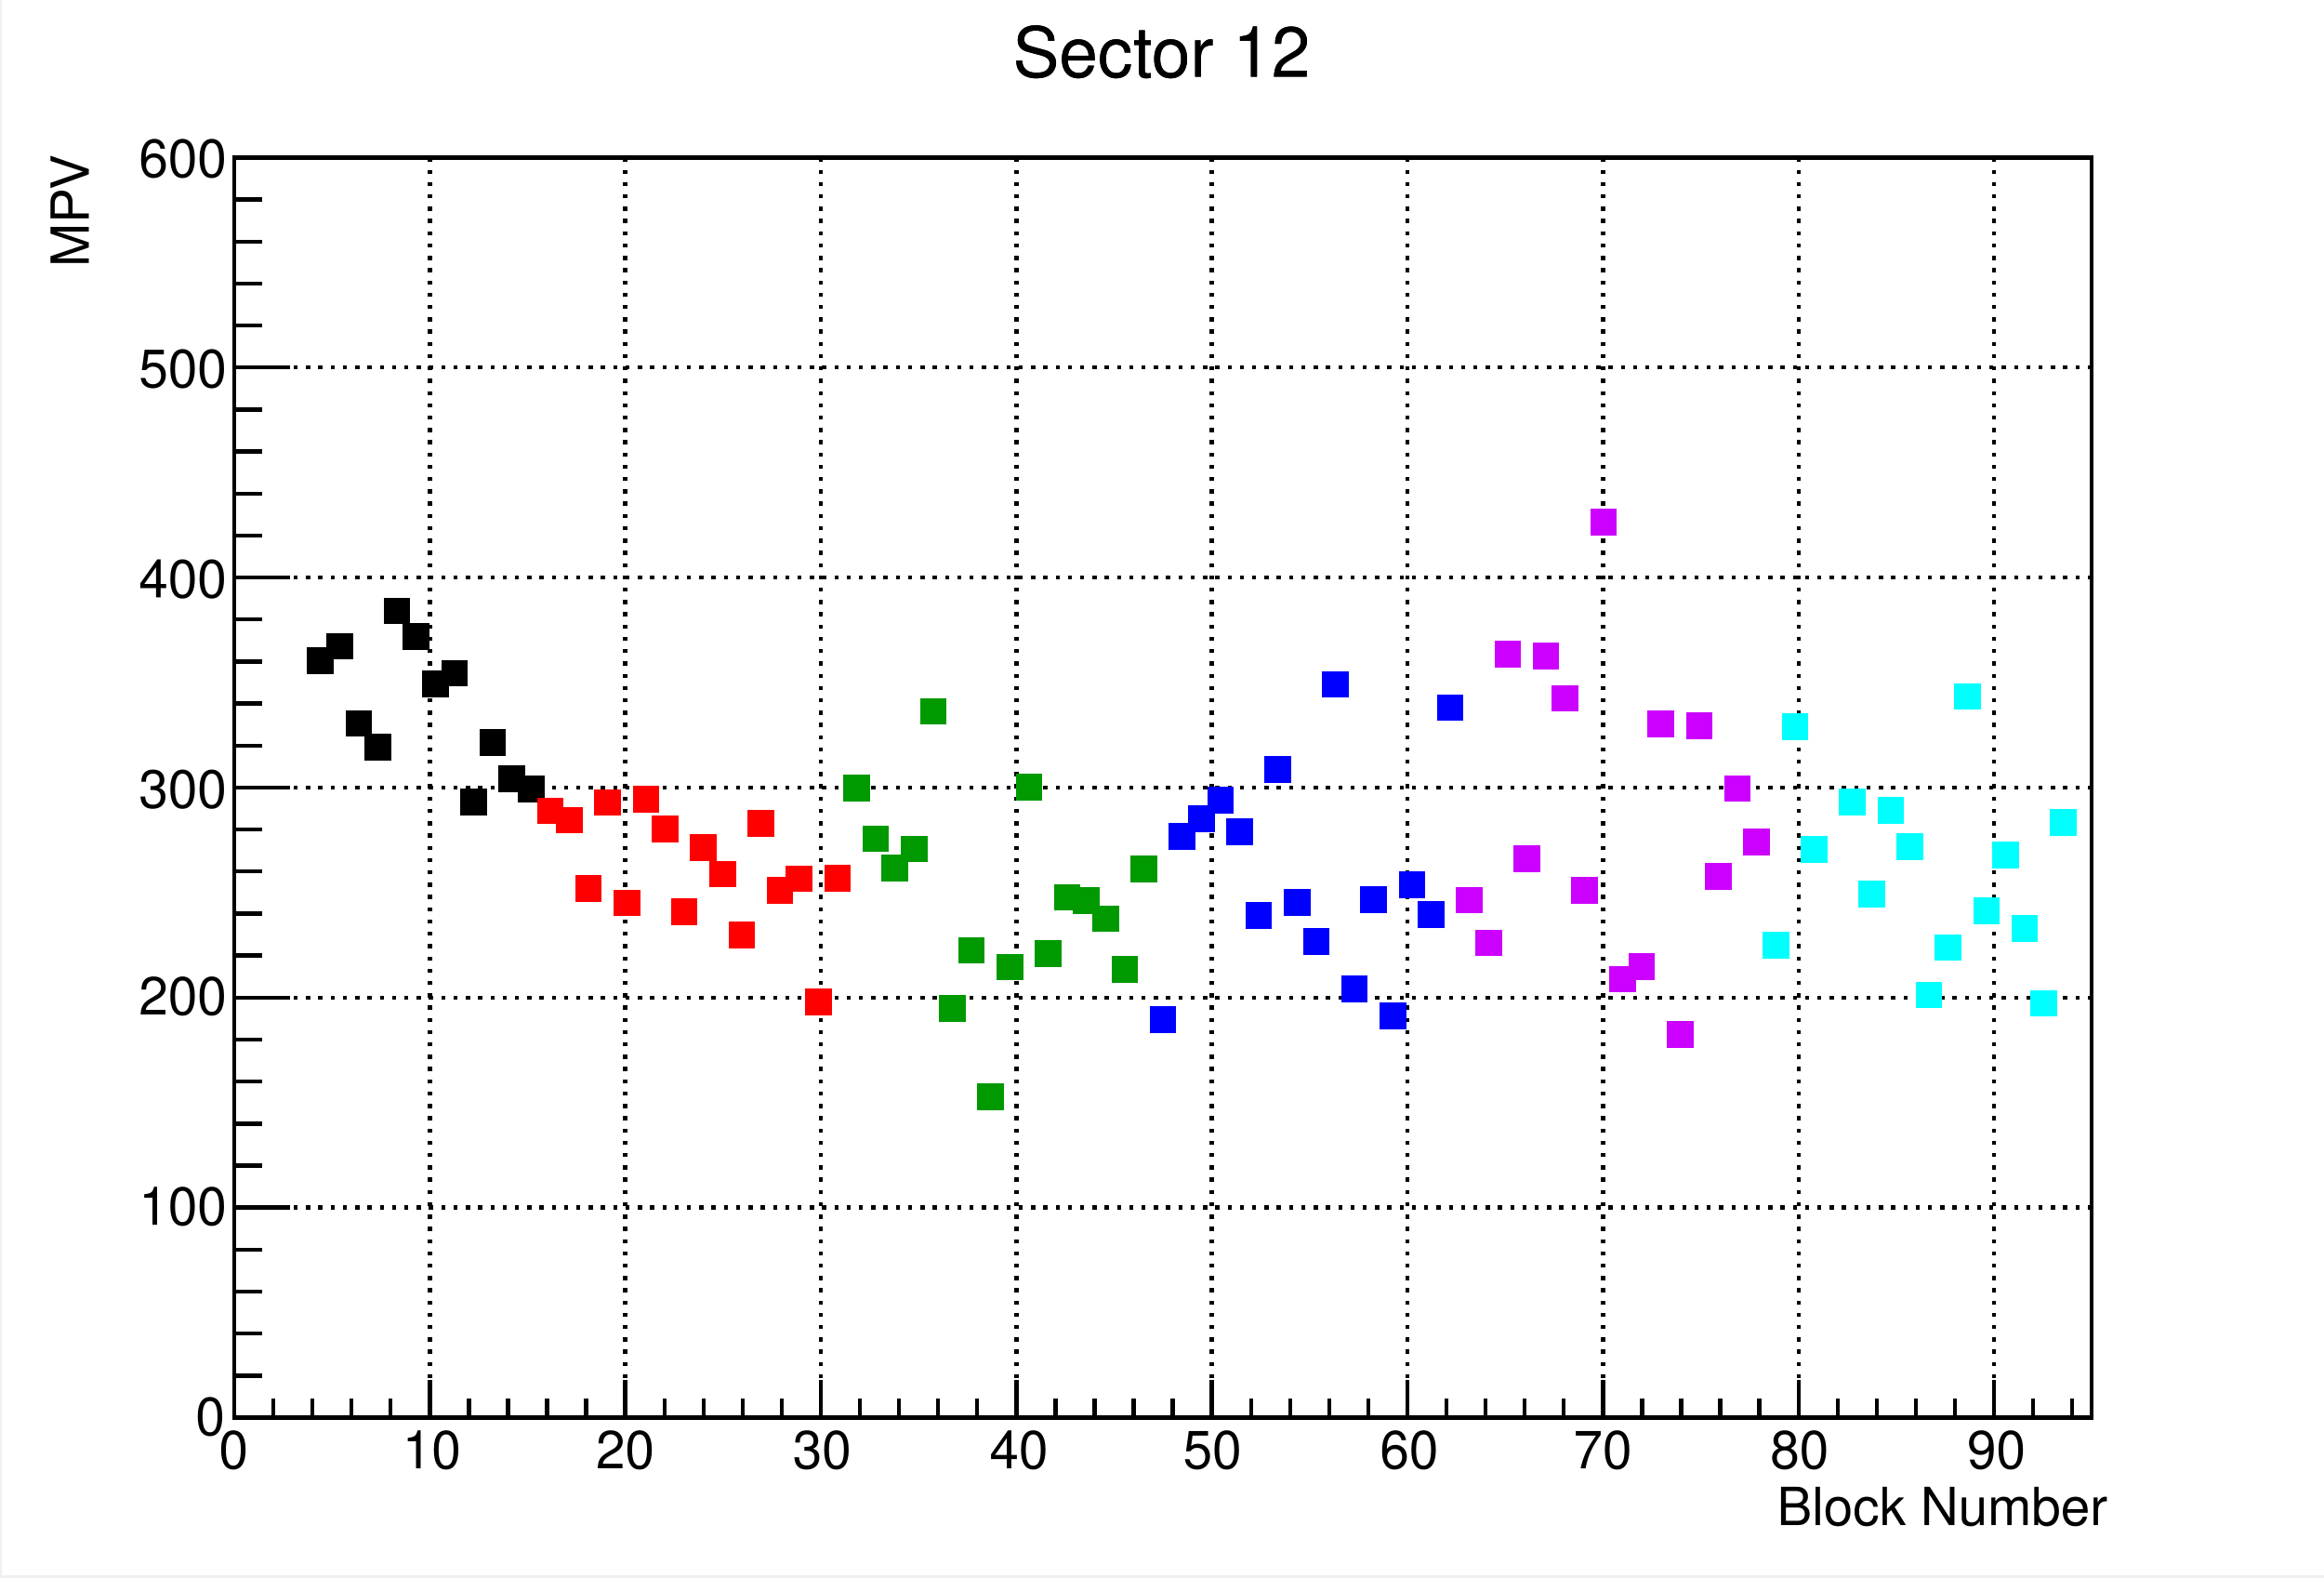
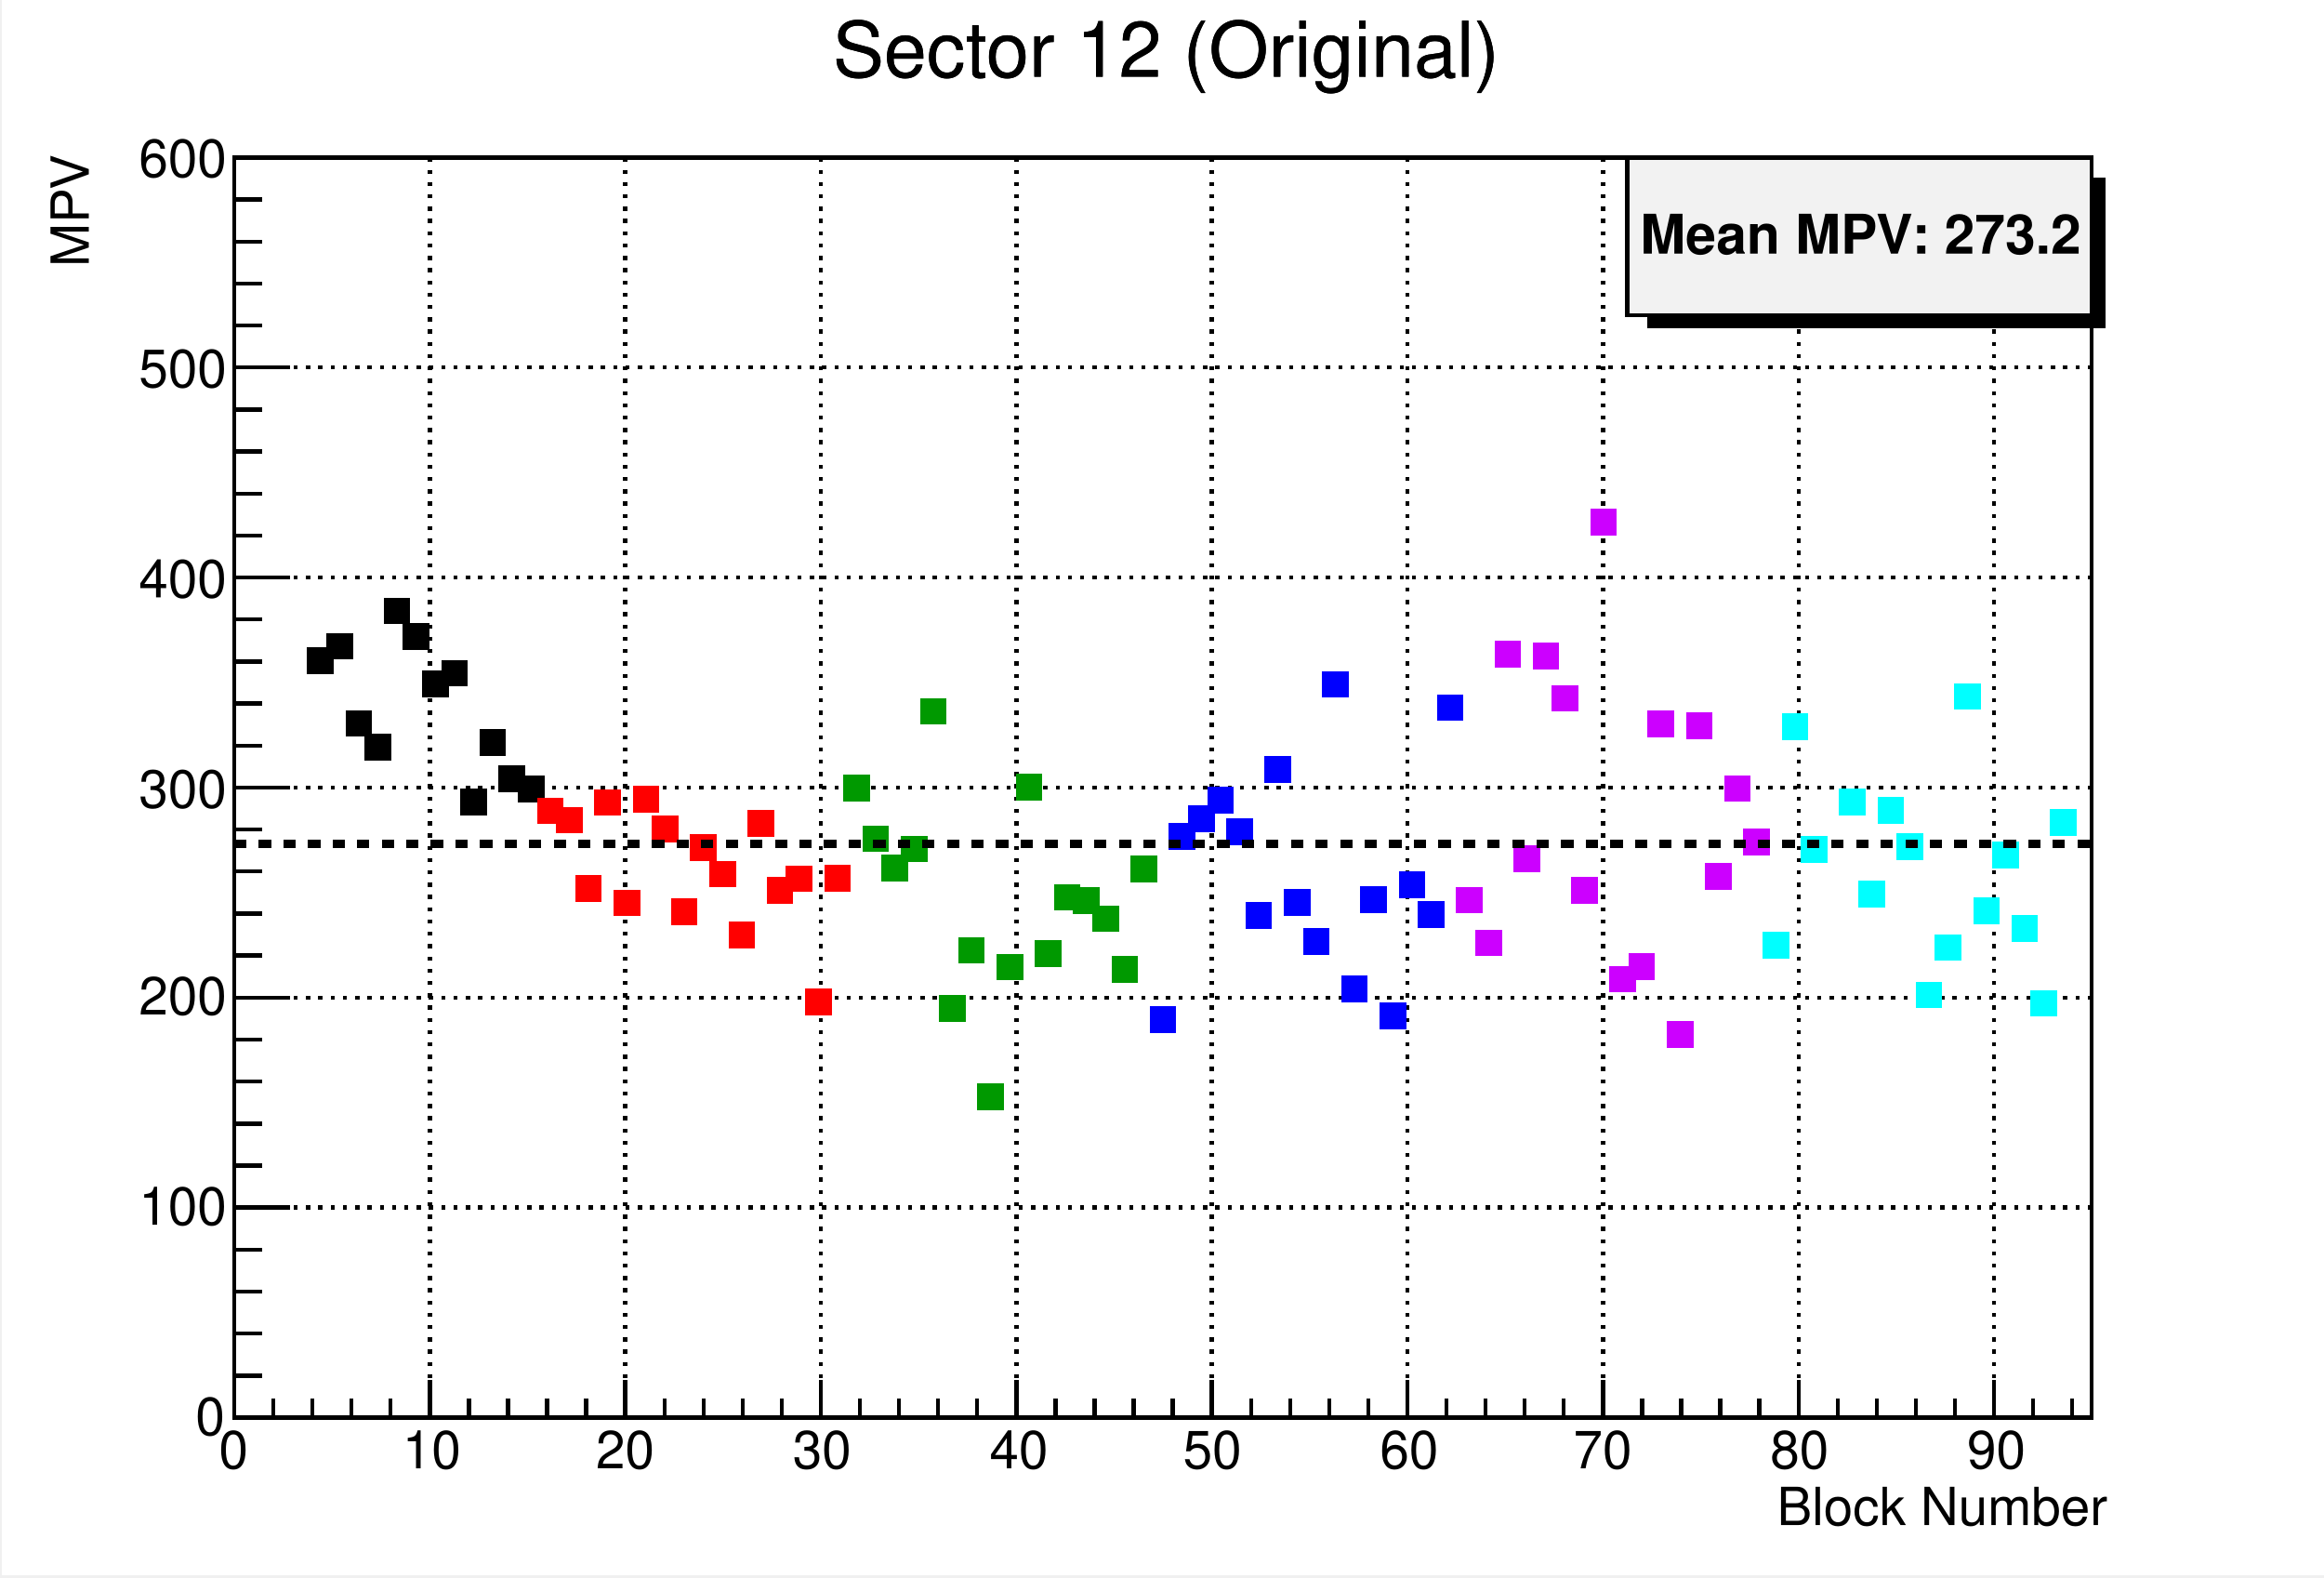
<svg xmlns="http://www.w3.org/2000/svg" width="567.429" height="384.969" viewBox="0 0 567.429 384.969" shape-rendering="crispEdges">
  <defs>
</defs>
  <rect x="0.5" y="0" width="566.929" height="384.469" fill="white" />
  <rect x="57.193" y="38.447" width="453.543" height="307.575" fill="white" />
  <rect x="57.193" y="38.447" width="453.543" height="307.575" fill="none" stroke="black" />
  <path d="M57.193,346.022h 453.543" fill="none" stroke="black" />
  <path d="M57.193,38.447v 307.575" fill="none" stroke="black" stroke-dasharray=" 1, 2" />
  <path d="M104.934,38.447v 307.575" fill="none" stroke="black" stroke-dasharray=" 1, 2" />
  <path d="M152.676,38.447v 307.575" fill="none" stroke="black" stroke-dasharray=" 1, 2" />
  <path d="M200.417,38.447v 307.575" fill="none" stroke="black" stroke-dasharray=" 1, 2" />
  <path d="M248.159,38.447v 307.575" fill="none" stroke="black" stroke-dasharray=" 1, 2" />
  <path d="M295.9,38.447v 307.575" fill="none" stroke="black" stroke-dasharray=" 1, 2" />
  <path d="M343.641,38.447v 307.575" fill="none" stroke="black" stroke-dasharray=" 1, 2" />
  <path d="M391.383,38.447v 307.575" fill="none" stroke="black" stroke-dasharray=" 1, 2" />
  <path d="M439.124,38.447v 307.575" fill="none" stroke="black" stroke-dasharray=" 1, 2" />
  <path d="M486.866,38.447v 307.575" fill="none" stroke="black" stroke-dasharray=" 1, 2" />
  <path d="M486.866,38.447v 307.575" fill="none" stroke="black" stroke-dasharray=" 1, 2" />
  <path d="M57.193,346.022v -307.575" fill="none" stroke="black" />
  <path d="M510.736,346.022h -453.543" fill="none" stroke="black" stroke-dasharray=" 1, 2" />
  <path d="M510.736,294.76h -453.543" fill="none" stroke="black" stroke-dasharray=" 1, 2" />
  <path d="M510.736,243.497h -453.543" fill="none" stroke="black" stroke-dasharray=" 1, 2" />
  <path d="M510.736,192.235h -453.543" fill="none" stroke="black" stroke-dasharray=" 1, 2" />
  <path d="M510.736,140.972h -453.543" fill="none" stroke="black" stroke-dasharray=" 1, 2" />
  <path d="M510.736,89.71h -453.543" fill="none" stroke="black" stroke-dasharray=" 1, 2" />
  <path d="M510.736,38.447h -453.543" fill="none" stroke="black" stroke-dasharray=" 1, 2" />
  <path d="M57.193,346.022h 453.543" fill="none" stroke="#000099" />
  <path d="M57.193,346.022h 453.543" fill="none" stroke="black" />
  <path d="M57.193,336.795v 9.227" fill="none" stroke="black" />
  <path d="M66.741,341.409v 4.614" fill="none" stroke="black" />
  <path d="M76.29,341.409v 4.614" fill="none" stroke="black" />
  <path d="M85.838,341.409v 4.614" fill="none" stroke="black" />
  <path d="M95.386,341.409v 4.614" fill="none" stroke="black" />
  <path d="M104.934,336.795v 9.227" fill="none" stroke="black" />
  <path d="M114.483,341.409v 4.614" fill="none" stroke="black" />
  <path d="M124.031,341.409v 4.614" fill="none" stroke="black" />
  <path d="M133.579,341.409v 4.614" fill="none" stroke="black" />
  <path d="M143.127,341.409v 4.614" fill="none" stroke="black" />
  <path d="M152.676,336.795v 9.227" fill="none" stroke="black" />
  <path d="M162.224,341.409v 4.614" fill="none" stroke="black" />
  <path d="M171.772,341.409v 4.614" fill="none" stroke="black" />
  <path d="M181.321,341.409v 4.614" fill="none" stroke="black" />
  <path d="M190.869,341.409v 4.614" fill="none" stroke="black" />
  <path d="M200.417,336.795v 9.227" fill="none" stroke="black" />
  <path d="M209.965,341.409v 4.614" fill="none" stroke="black" />
  <path d="M219.514,341.409v 4.614" fill="none" stroke="black" />
  <path d="M229.062,341.409v 4.614" fill="none" stroke="black" />
  <path d="M238.61,341.409v 4.614" fill="none" stroke="black" />
  <path d="M248.159,336.795v 9.227" fill="none" stroke="black" />
  <path d="M257.707,341.409v 4.614" fill="none" stroke="black" />
  <path d="M267.255,341.409v 4.614" fill="none" stroke="black" />
  <path d="M276.803,341.409v 4.614" fill="none" stroke="black" />
  <path d="M286.352,341.409v 4.614" fill="none" stroke="black" />
  <path d="M295.9,336.795v 9.227" fill="none" stroke="black" />
  <path d="M305.448,341.409v 4.614" fill="none" stroke="black" />
  <path d="M314.996,341.409v 4.614" fill="none" stroke="black" />
  <path d="M324.545,341.409v 4.614" fill="none" stroke="black" />
  <path d="M334.093,341.409v 4.614" fill="none" stroke="black" />
  <path d="M343.641,336.795v 9.227" fill="none" stroke="black" />
  <path d="M353.19,341.409v 4.614" fill="none" stroke="black" />
  <path d="M362.738,341.409v 4.614" fill="none" stroke="black" />
  <path d="M372.286,341.409v 4.614" fill="none" stroke="black" />
  <path d="M381.834,341.409v 4.614" fill="none" stroke="black" />
  <path d="M391.383,336.795v 9.227" fill="none" stroke="black" />
  <path d="M400.931,341.409v 4.614" fill="none" stroke="black" />
  <path d="M410.479,341.409v 4.614" fill="none" stroke="black" />
  <path d="M420.028,341.409v 4.614" fill="none" stroke="black" />
  <path d="M429.576,341.409v 4.614" fill="none" stroke="black" />
  <path d="M439.124,336.795v 9.227" fill="none" stroke="black" />
  <path d="M448.672,341.409v 4.614" fill="none" stroke="black" />
  <path d="M458.221,341.409v 4.614" fill="none" stroke="black" />
  <path d="M467.769,341.409v 4.614" fill="none" stroke="black" />
  <path d="M477.317,341.409v 4.614" fill="none" stroke="black" />
  <path d="M486.866,336.795v 9.227" fill="none" stroke="black" />
  <path d="M486.866,336.795v 9.227" fill="none" stroke="black" />
  <path d="M496.414,341.409v 4.614" fill="none" stroke="black" />
  <path d="M505.962,341.409v 4.614" fill="none" stroke="black" />
  <text xml:space="preserve" x="53.446" y="358.403" fill="black" font-size="12.845" font-family="Helvetica">0</text>
  <text xml:space="preserve" x="98.246" y="358.403" fill="black" font-size="12.845" font-family="Helvetica">10</text>
  <text xml:space="preserve" x="145.49" y="358.403" fill="black" font-size="12.845" font-family="Helvetica">20</text>
  <text xml:space="preserve" x="193.549" y="358.403" fill="black" font-size="12.845" font-family="Helvetica">30</text>
  <text xml:space="preserve" x="241.608" y="358.403" fill="black" font-size="12.845" font-family="Helvetica">40</text>
  <text xml:space="preserve" x="288.852" y="358.403" fill="black" font-size="12.845" font-family="Helvetica">50</text>
  <text xml:space="preserve" x="336.911" y="358.403" fill="black" font-size="12.845" font-family="Helvetica">60</text>
  <text xml:space="preserve" x="384.155" y="358.403" fill="black" font-size="12.845" font-family="Helvetica">70</text>
  <text xml:space="preserve" x="432.213" y="358.403" fill="black" font-size="12.845" font-family="Helvetica">80</text>
  <text xml:space="preserve" x="480.272" y="358.403" fill="black" font-size="12.845" font-family="Helvetica">90</text>
  <text xml:space="preserve" x="433.842" y="372.251" fill="black" font-size="12.845" font-family="Helvetica">Block Number</text>
  <path d="M57.193,346.022v -307.575" fill="none" stroke="black" />
  <path d="M70.799,346.022h -13.606" fill="none" stroke="black" />
  <path d="M63.996,335.77h -6.803" fill="none" stroke="black" />
  <path d="M63.996,325.517h -6.803" fill="none" stroke="black" />
  <path d="M63.996,315.265h -6.803" fill="none" stroke="black" />
  <path d="M63.996,305.012h -6.803" fill="none" stroke="black" />
  <path d="M70.799,294.76h -13.606" fill="none" stroke="black" />
  <path d="M63.996,284.507h -6.803" fill="none" stroke="black" />
  <path d="M63.996,274.255h -6.803" fill="none" stroke="black" />
  <path d="M63.996,264.002h -6.803" fill="none" stroke="black" />
  <path d="M63.996,253.75h -6.803" fill="none" stroke="black" />
  <path d="M70.799,243.497h -13.606" fill="none" stroke="black" />
  <path d="M63.996,233.245h -6.803" fill="none" stroke="black" />
  <path d="M63.996,222.992h -6.803" fill="none" stroke="black" />
  <path d="M63.996,212.74h -6.803" fill="none" stroke="black" />
  <path d="M63.996,202.487h -6.803" fill="none" stroke="black" />
  <path d="M70.799,192.235h -13.606" fill="none" stroke="black" />
  <path d="M63.996,181.982h -6.803" fill="none" stroke="black" />
  <path d="M63.996,171.73h -6.803" fill="none" stroke="black" />
  <path d="M63.996,161.477h -6.803" fill="none" stroke="black" />
  <path d="M63.996,151.225h -6.803" fill="none" stroke="black" />
  <path d="M70.799,140.972h -13.606" fill="none" stroke="black" />
  <path d="M63.996,130.72h -6.803" fill="none" stroke="black" />
  <path d="M63.996,120.467h -6.803" fill="none" stroke="black" />
  <path d="M63.996,110.215h -6.803" fill="none" stroke="black" />
  <path d="M63.996,99.962h -6.803" fill="none" stroke="black" />
  <path d="M70.799,89.71h -13.606" fill="none" stroke="black" />
  <path d="M63.996,79.457h -6.803" fill="none" stroke="black" />
  <path d="M63.996,69.204h -6.803" fill="none" stroke="black" />
  <path d="M63.996,58.952h -6.803" fill="none" stroke="black" />
  <path d="M63.996,48.699h -6.803" fill="none" stroke="black" />
  <path d="M70.799,38.447h -13.606" fill="none" stroke="black" />
  <text xml:space="preserve" x="47.744" y="350.258" fill="black" font-size="12.845" font-family="Helvetica">0</text>
  <text xml:space="preserve" x="33.897" y="298.941" fill="black" font-size="12.845" font-family="Helvetica">100</text>
  <text xml:space="preserve" x="33.897" y="247.624" fill="black" font-size="12.845" font-family="Helvetica">200</text>
  <text xml:space="preserve" x="33.897" y="197.122" fill="black" font-size="12.845" font-family="Helvetica">300</text>
  <text xml:space="preserve" x="33.897" y="145.805" fill="black" font-size="12.845" font-family="Helvetica">400</text>
  <text xml:space="preserve" x="33.897" y="94.488" fill="black" font-size="12.845" font-family="Helvetica">500</text>
  <text xml:space="preserve" x="33.897" y="43.171" fill="black" font-size="12.845" font-family="Helvetica">600</text>
  <g transform="rotate(-90,21.6784,65.1643)">
    <text xml:space="preserve" x="21.678" y="65.164" fill="black" font-size="12.845" font-family="Helvetica">MPV</text>
  </g>
-   <text xml:space="preserve" x="247.31" y="18.735" fill="black" font-size="16.99" font-family="Helvetica">Sector 12</text>
+   <text xml:space="preserve" x="203.324" y="18.735" fill="black" font-size="18.794" font-family="Helvetica">Sector 12 (Original)</text>
  <g fill="black">
    <rect x="74.975" y="157.945" width="6.516" height="6.516" />
  </g>
  <g fill="black">
    <rect x="79.651" y="154.463" width="6.516" height="6.516" />
  </g>
  <g fill="black">
    <rect x="84.327" y="173.345" width="6.516" height="6.516" />
  </g>
  <g fill="black">
    <rect x="89.002" y="179.079" width="6.516" height="6.516" />
  </g>
  <g fill="black">
    <rect x="93.678" y="145.869" width="6.516" height="6.516" />
  </g>
  <g fill="black">
    <rect x="98.354" y="152.166" width="6.516" height="6.516" />
  </g>
  <g fill="black">
    <rect x="103.03" y="163.683" width="6.516" height="6.516" />
  </g>
  <g fill="black">
    <rect x="107.705" y="161.064" width="6.516" height="6.516" />
  </g>
  <g fill="black">
    <rect x="112.381" y="192.444" width="6.516" height="6.516" />
  </g>
  <g fill="black">
    <rect x="117.057" y="178.009" width="6.516" height="6.516" />
  </g>
  <g fill="black">
    <rect x="121.732" y="186.833" width="6.516" height="6.516" />
  </g>
  <g fill="black">
    <rect x="126.408" y="189.321" width="6.516" height="6.516" />
  </g>
  <g fill="#ff0000">
    <rect x="131.084" y="194.692" width="6.516" height="6.516" />
  </g>
  <g fill="#ff0000">
    <rect x="135.76" y="196.917" width="6.516" height="6.516" />
  </g>
  <g fill="#ff0000">
    <rect x="140.435" y="213.59" width="6.516" height="6.516" />
  </g>
  <g fill="#ff0000">
    <rect x="145.111" y="192.638" width="6.516" height="6.516" />
  </g>
  <g fill="#ff0000">
    <rect x="149.787" y="217.151" width="6.516" height="6.516" />
  </g>
  <g fill="#ff0000">
    <rect x="154.462" y="191.892" width="6.516" height="6.516" />
  </g>
  <g fill="#ff0000">
    <rect x="159.138" y="199.152" width="6.516" height="6.516" />
  </g>
  <g fill="#ff0000">
    <rect x="163.814" y="219.257" width="6.516" height="6.516" />
  </g>
  <g fill="#ff0000">
    <rect x="168.489" y="203.701" width="6.516" height="6.516" />
  </g>
  <g fill="#ff0000">
    <rect x="173.165" y="210.092" width="6.516" height="6.516" />
  </g>
  <g fill="#ff0000">
    <rect x="177.841" y="225.04" width="6.516" height="6.516" />
  </g>
  <g fill="#ff0000">
    <rect x="182.517" y="197.655" width="6.516" height="6.516" />
  </g>
  <g fill="#ff0000">
    <rect x="187.192" y="214.1" width="6.516" height="6.516" />
  </g>
  <g fill="#ff0000">
    <rect x="191.868" y="211.214" width="6.516" height="6.516" />
  </g>
  <g fill="#ff0000">
    <rect x="196.544" y="241.336" width="6.516" height="6.516" />
  </g>
  <g fill="#ff0000">
    <rect x="201.219" y="211.165" width="6.516" height="6.516" />
  </g>
  <g fill="#009900">
    <rect x="205.895" y="189.176" width="6.516" height="6.516" />
  </g>
  <g fill="#009900">
    <rect x="210.571" y="201.452" width="6.516" height="6.516" />
  </g>
  <g fill="#009900">
    <rect x="215.246" y="208.628" width="6.516" height="6.516" />
  </g>
  <g fill="#009900">
    <rect x="219.922" y="203.956" width="6.516" height="6.516" />
  </g>
  <g fill="#009900">
    <rect x="224.598" y="170.407" width="6.516" height="6.516" />
  </g>
  <g fill="#009900">
    <rect x="229.274" y="242.855" width="6.516" height="6.516" />
  </g>
  <g fill="#009900">
    <rect x="233.949" y="228.725" width="6.516" height="6.516" />
  </g>
  <g fill="#009900">
    <rect x="238.625" y="264.515" width="6.516" height="6.516" />
  </g>
  <g fill="#009900">
    <rect x="243.301" y="232.799" width="6.516" height="6.516" />
  </g>
  <g fill="#009900">
    <rect x="247.976" y="188.861" width="6.516" height="6.516" />
  </g>
  <g fill="#009900">
    <rect x="252.652" y="229.424" width="6.516" height="6.516" />
  </g>
  <g fill="#009900">
    <rect x="257.328" y="215.79" width="6.516" height="6.516" />
  </g>
  <g fill="#009900">
    <rect x="262.004" y="216.506" width="6.516" height="6.516" />
  </g>
  <g fill="#009900">
    <rect x="266.679" y="221" width="6.516" height="6.516" />
  </g>
  <g fill="#009900">
    <rect x="271.355" y="233.372" width="6.516" height="6.516" />
  </g>
  <g fill="#009900">
    <rect x="276.031" y="208.84" width="6.516" height="6.516" />
  </g>
  <g fill="#0000ff">
    <rect x="280.706" y="245.673" width="6.516" height="6.516" />
  </g>
  <g fill="#0000ff">
    <rect x="285.382" y="200.878" width="6.516" height="6.516" />
  </g>
  <g fill="#0000ff">
    <rect x="290.058" y="196.613" width="6.516" height="6.516" />
  </g>
  <g fill="#0000ff">
    <rect x="294.733" y="192.111" width="6.516" height="6.516" />
  </g>
  <g fill="#0000ff">
    <rect x="299.409" y="199.704" width="6.516" height="6.516" />
  </g>
  <g fill="#0000ff">
    <rect x="304.085" y="220.217" width="6.516" height="6.516" />
  </g>
  <g fill="#0000ff">
    <rect x="308.761" y="184.625" width="6.516" height="6.516" />
  </g>
  <g fill="#0000ff">
    <rect x="313.436" y="216.958" width="6.516" height="6.516" />
  </g>
  <g fill="#0000ff">
    <rect x="318.112" y="226.607" width="6.516" height="6.516" />
  </g>
  <g fill="#0000ff">
    <rect x="322.788" y="163.783" width="6.516" height="6.516" />
  </g>
  <g fill="#0000ff">
    <rect x="327.463" y="238.2" width="6.516" height="6.516" />
  </g>
  <g fill="#0000ff">
    <rect x="332.139" y="216.356" width="6.516" height="6.516" />
  </g>
  <g fill="#0000ff">
    <rect x="336.815" y="244.702" width="6.516" height="6.516" />
  </g>
  <g fill="#0000ff">
    <rect x="341.491" y="212.742" width="6.516" height="6.516" />
  </g>
  <g fill="#0000ff">
    <rect x="346.166" y="219.924" width="6.516" height="6.516" />
  </g>
  <g fill="#0000ff">
    <rect x="350.842" y="169.476" width="6.516" height="6.516" />
  </g>
  <g fill="#cc00ff">
    <rect x="355.518" y="216.479" width="6.516" height="6.516" />
  </g>
  <g fill="#cc00ff">
    <rect x="360.193" y="226.87" width="6.516" height="6.516" />
  </g>
  <g fill="#cc00ff">
    <rect x="364.869" y="156.339" width="6.516" height="6.516" />
  </g>
  <g fill="#cc00ff">
    <rect x="369.545" y="206.388" width="6.516" height="6.516" />
  </g>
  <g fill="#cc00ff">
    <rect x="374.22" y="156.805" width="6.516" height="6.516" />
  </g>
  <g fill="#cc00ff">
    <rect x="378.896" y="167.167" width="6.516" height="6.516" />
  </g>
  <g fill="#cc00ff">
    <rect x="383.572" y="214.126" width="6.516" height="6.516" />
  </g>
  <g fill="#cc00ff">
    <rect x="388.248" y="124.235" width="6.516" height="6.516" />
  </g>
  <g fill="#cc00ff">
    <rect x="392.923" y="235.742" width="6.516" height="6.516" />
  </g>
  <g fill="#cc00ff">
    <rect x="397.599" y="232.752" width="6.516" height="6.516" />
  </g>
  <g fill="#cc00ff">
    <rect x="402.275" y="173.401" width="6.516" height="6.516" />
  </g>
  <g fill="#cc00ff">
    <rect x="406.95" y="249.268" width="6.516" height="6.516" />
  </g>
  <g fill="#cc00ff">
    <rect x="411.626" y="173.883" width="6.516" height="6.516" />
  </g>
  <g fill="#cc00ff">
    <rect x="416.302" y="210.669" width="6.516" height="6.516" />
  </g>
  <g fill="#cc00ff">
    <rect x="420.977" y="189.223" width="6.516" height="6.516" />
  </g>
  <g fill="#cc00ff">
    <rect x="425.653" y="202.232" width="6.516" height="6.516" />
  </g>
  <g fill="#00ffff">
    <rect x="430.329" y="227.393" width="6.516" height="6.516" />
  </g>
  <g fill="#00ffff">
    <rect x="435.005" y="174.169" width="6.516" height="6.516" />
  </g>
  <g fill="#00ffff">
    <rect x="439.68" y="204.021" width="6.516" height="6.516" />
  </g>
  <g fill="#00ffff">
    <rect x="449.032" y="192.528" width="6.516" height="6.516" />
  </g>
  <g fill="#00ffff">
    <rect x="453.707" y="214.916" width="6.516" height="6.516" />
  </g>
  <g fill="#00ffff">
    <rect x="458.383" y="194.562" width="6.516" height="6.516" />
  </g>
  <g fill="#00ffff">
    <rect x="463.059" y="203.391" width="6.516" height="6.516" />
  </g>
  <g fill="#00ffff">
    <rect x="467.735" y="239.618" width="6.516" height="6.516" />
  </g>
  <g fill="#00ffff">
    <rect x="472.41" y="228.011" width="6.516" height="6.516" />
  </g>
  <g fill="#00ffff">
    <rect x="477.086" y="166.742" width="6.516" height="6.516" />
  </g>
  <g fill="#00ffff">
    <rect x="481.762" y="219.117" width="6.516" height="6.516" />
  </g>
  <g fill="#00ffff">
    <rect x="486.437" y="205.478" width="6.516" height="6.516" />
  </g>
  <g fill="#00ffff">
    <rect x="491.113" y="223.296" width="6.516" height="6.516" />
  </g>
  <g fill="#00ffff">
    <rect x="495.789" y="241.623" width="6.516" height="6.516" />
  </g>
  <g fill="#00ffff">
    <rect x="500.464" y="197.42" width="6.516" height="6.516" />
  </g>
  <path d="M57.193,346.022h 453.543" fill="none" stroke="black" />
  <path d="M57.193,336.795v 9.227" fill="none" stroke="black" />
  <path d="M66.741,341.409v 4.614" fill="none" stroke="black" />
  <path d="M76.29,341.409v 4.614" fill="none" stroke="black" />
  <path d="M85.838,341.409v 4.614" fill="none" stroke="black" />
  <path d="M95.386,341.409v 4.614" fill="none" stroke="black" />
  <path d="M104.934,336.795v 9.227" fill="none" stroke="black" />
  <path d="M114.483,341.409v 4.614" fill="none" stroke="black" />
  <path d="M124.031,341.409v 4.614" fill="none" stroke="black" />
  <path d="M133.579,341.409v 4.614" fill="none" stroke="black" />
  <path d="M143.127,341.409v 4.614" fill="none" stroke="black" />
  <path d="M152.676,336.795v 9.227" fill="none" stroke="black" />
  <path d="M162.224,341.409v 4.614" fill="none" stroke="black" />
  <path d="M171.772,341.409v 4.614" fill="none" stroke="black" />
  <path d="M181.321,341.409v 4.614" fill="none" stroke="black" />
  <path d="M190.869,341.409v 4.614" fill="none" stroke="black" />
  <path d="M200.417,336.795v 9.227" fill="none" stroke="black" />
  <path d="M209.965,341.409v 4.614" fill="none" stroke="black" />
  <path d="M219.514,341.409v 4.614" fill="none" stroke="black" />
  <path d="M229.062,341.409v 4.614" fill="none" stroke="black" />
  <path d="M238.61,341.409v 4.614" fill="none" stroke="black" />
  <path d="M248.159,336.795v 9.227" fill="none" stroke="black" />
  <path d="M257.707,341.409v 4.614" fill="none" stroke="black" />
  <path d="M267.255,341.409v 4.614" fill="none" stroke="black" />
  <path d="M276.803,341.409v 4.614" fill="none" stroke="black" />
  <path d="M286.352,341.409v 4.614" fill="none" stroke="black" />
  <path d="M295.9,336.795v 9.227" fill="none" stroke="black" />
  <path d="M305.448,341.409v 4.614" fill="none" stroke="black" />
  <path d="M314.996,341.409v 4.614" fill="none" stroke="black" />
  <path d="M324.545,341.409v 4.614" fill="none" stroke="black" />
  <path d="M334.093,341.409v 4.614" fill="none" stroke="black" />
  <path d="M343.641,336.795v 9.227" fill="none" stroke="black" />
  <path d="M353.19,341.409v 4.614" fill="none" stroke="black" />
  <path d="M362.738,341.409v 4.614" fill="none" stroke="black" />
  <path d="M372.286,341.409v 4.614" fill="none" stroke="black" />
  <path d="M381.834,341.409v 4.614" fill="none" stroke="black" />
  <path d="M391.383,336.795v 9.227" fill="none" stroke="black" />
  <path d="M400.931,341.409v 4.614" fill="none" stroke="black" />
  <path d="M410.479,341.409v 4.614" fill="none" stroke="black" />
  <path d="M420.028,341.409v 4.614" fill="none" stroke="black" />
  <path d="M429.576,341.409v 4.614" fill="none" stroke="black" />
  <path d="M439.124,336.795v 9.227" fill="none" stroke="black" />
  <path d="M448.672,341.409v 4.614" fill="none" stroke="black" />
  <path d="M458.221,341.409v 4.614" fill="none" stroke="black" />
  <path d="M467.769,341.409v 4.614" fill="none" stroke="black" />
  <path d="M477.317,341.409v 4.614" fill="none" stroke="black" />
  <path d="M486.866,336.795v 9.227" fill="none" stroke="black" />
  <path d="M486.866,336.795v 9.227" fill="none" stroke="black" />
  <path d="M496.414,341.409v 4.614" fill="none" stroke="black" />
  <path d="M505.962,341.409v 4.614" fill="none" stroke="black" />
  <path d="M57.193,346.022v -307.575" fill="none" stroke="black" />
  <path d="M70.799,346.022h -13.606" fill="none" stroke="black" />
  <path d="M63.996,335.77h -6.803" fill="none" stroke="black" />
  <path d="M63.996,325.517h -6.803" fill="none" stroke="black" />
  <path d="M63.996,315.265h -6.803" fill="none" stroke="black" />
  <path d="M63.996,305.012h -6.803" fill="none" stroke="black" />
  <path d="M70.799,294.76h -13.606" fill="none" stroke="black" />
  <path d="M63.996,284.507h -6.803" fill="none" stroke="black" />
  <path d="M63.996,274.255h -6.803" fill="none" stroke="black" />
  <path d="M63.996,264.002h -6.803" fill="none" stroke="black" />
  <path d="M63.996,253.75h -6.803" fill="none" stroke="black" />
  <path d="M70.799,243.497h -13.606" fill="none" stroke="black" />
  <path d="M63.996,233.245h -6.803" fill="none" stroke="black" />
  <path d="M63.996,222.992h -6.803" fill="none" stroke="black" />
  <path d="M63.996,212.74h -6.803" fill="none" stroke="black" />
  <path d="M63.996,202.487h -6.803" fill="none" stroke="black" />
  <path d="M70.799,192.235h -13.606" fill="none" stroke="black" />
  <path d="M63.996,181.982h -6.803" fill="none" stroke="black" />
  <path d="M63.996,171.73h -6.803" fill="none" stroke="black" />
  <path d="M63.996,161.477h -6.803" fill="none" stroke="black" />
  <path d="M63.996,151.225h -6.803" fill="none" stroke="black" />
  <path d="M70.799,140.972h -13.606" fill="none" stroke="black" />
  <path d="M63.996,130.72h -6.803" fill="none" stroke="black" />
  <path d="M63.996,120.467h -6.803" fill="none" stroke="black" />
  <path d="M63.996,110.215h -6.803" fill="none" stroke="black" />
  <path d="M63.996,99.962h -6.803" fill="none" stroke="black" />
  <path d="M70.799,89.71h -13.606" fill="none" stroke="black" />
  <path d="M63.996,79.457h -6.803" fill="none" stroke="black" />
  <path d="M63.996,69.204h -6.803" fill="none" stroke="black" />
  <path d="M63.996,58.952h -6.803" fill="none" stroke="black" />
  <path d="M63.996,48.699h -6.803" fill="none" stroke="black" />
  <path d="M70.799,38.447h -13.606" fill="none" stroke="black" />
-   <text xml:space="preserve" x="247.31" y="18.735" fill="black" font-size="16.99" font-family="Helvetica">Sector 12</text>
+   <path d="M57.193,205.968h 453.543" fill="none" stroke="black" stroke-width="2" stroke-dasharray=" 3, 3" />
+   <rect x="397.35" y="38.447" width="113.386" height="38.447" fill="#f2f2f2" />
+   <path d="M402.238,76.894v 3.258h 111.757v -36.818h -3.258v 33.56z" fill="black" />
+   <path d="M397.35,76.894v -38.447h 113.386v 38.447h -113.386z" fill="none" stroke="black" />
+   <text xml:space="preserve" x="400.446" y="61.906" fill="black" font-size="13.341" font-family="Helvetica" font-weight="bold">Mean MPV: 273.2</text>
+   <text xml:space="preserve" x="203.324" y="18.735" fill="black" font-size="18.794" font-family="Helvetica">Sector 12 (Original)</text>
</svg>
